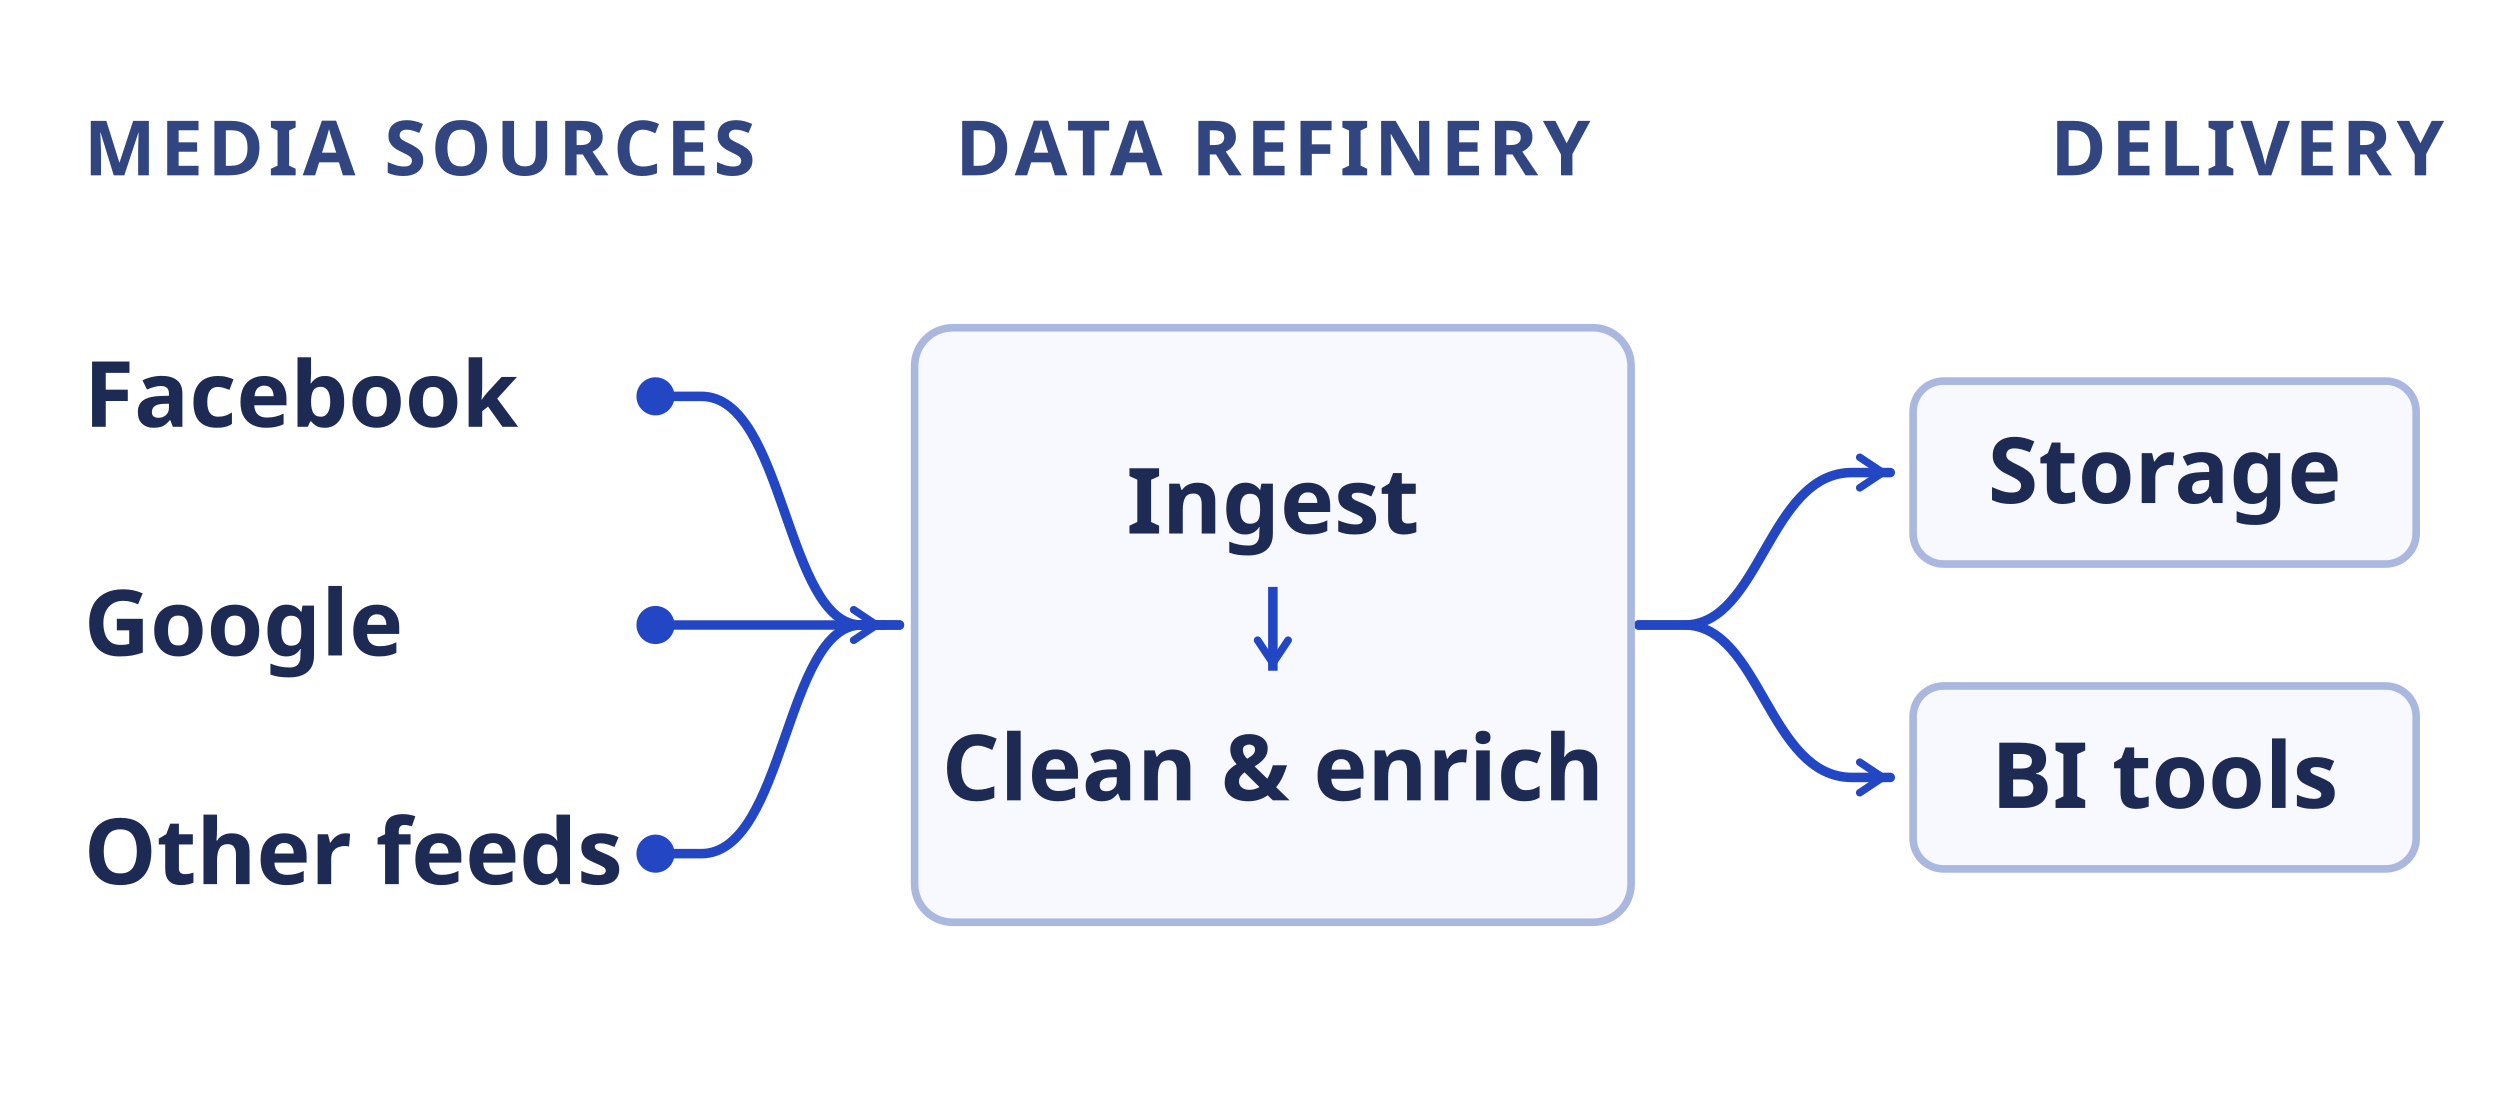
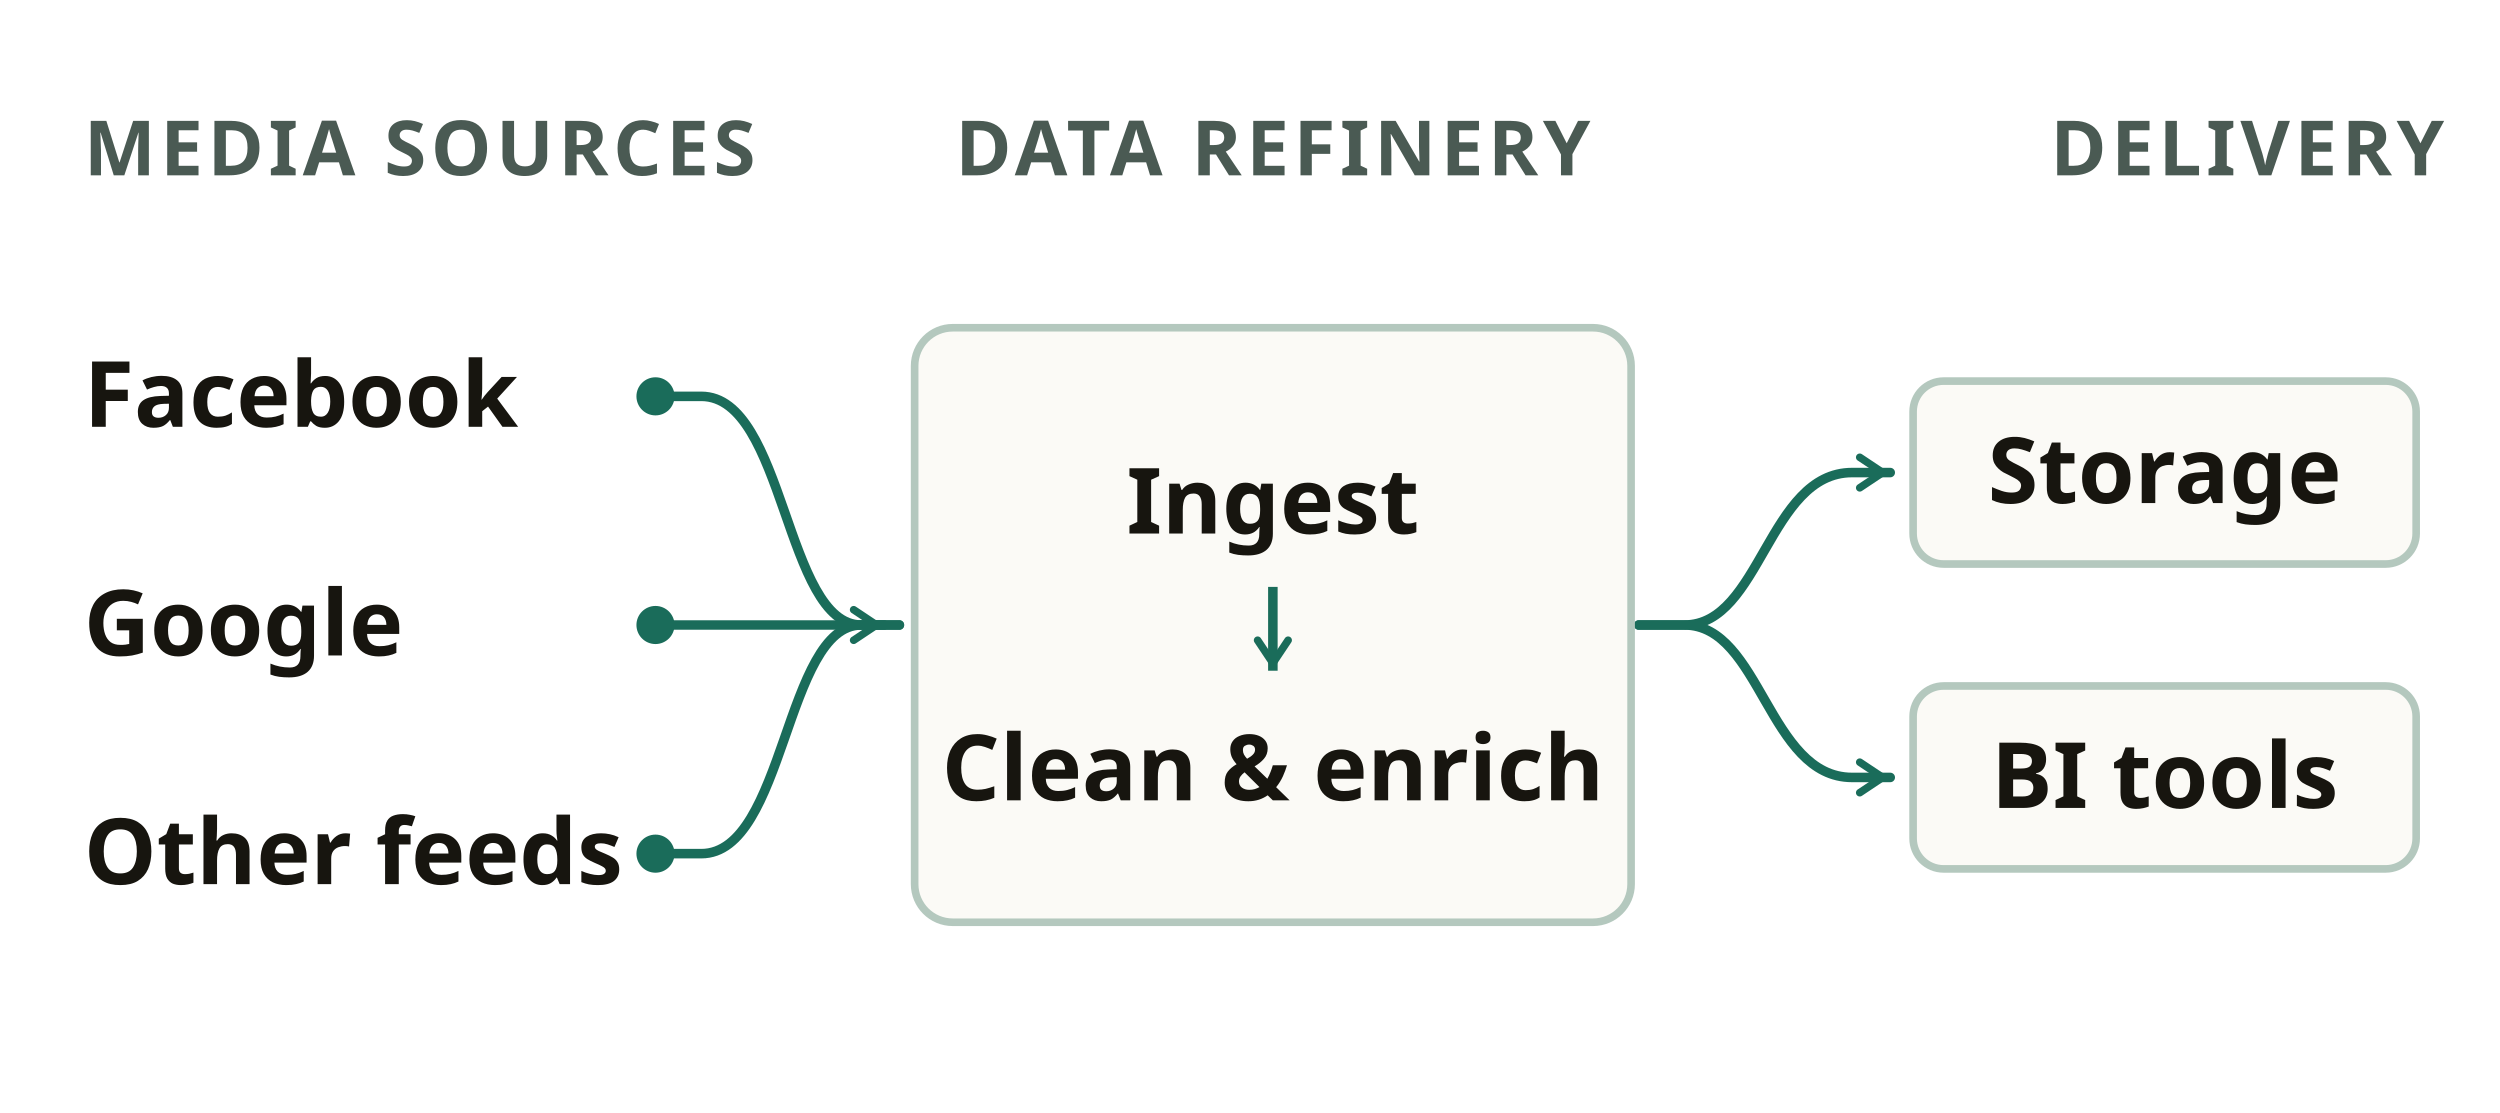
<svg xmlns="http://www.w3.org/2000/svg" viewBox="0 0 328 146">
  <defs>
    <marker id="arrow" markerWidth="6" markerHeight="6" refX="5" refY="3" orient="auto" markerUnits="userSpaceOnUse">
-       <path d="m1 1 3 2-3 2" fill="none" stroke="#2346c4" stroke-linecap="round" stroke-linejoin="round" />
+       <path d="m1 1 3 2-3 2" fill="none" stroke="#1a6c5a" stroke-linecap="round" stroke-linejoin="round" />
    </marker>
  </defs>
-   <g fill="#314580" font-family="system-ui, sans-serif" font-size="10" font-weight="700" letter-spacing="0.6">
+   <g fill="#4a5a53" font-family="system-ui, sans-serif" font-size="10" font-weight="700" letter-spacing="0.6">
    <text x="11" y="23">MEDIA SOURCES</text>
    <text x="167" y="23" text-anchor="middle">DATA REFINERY</text>
    <text x="269" y="23">DELIVERY</text>
  </g>
-   <g fill="none" stroke="#2346c4" stroke-width="1.25" stroke-linecap="round" stroke-linejoin="round">
+   <g fill="none" stroke="#1a6c5a" stroke-width="1.25" stroke-linecap="round" stroke-linejoin="round">
    <path d="M86 52h6c11 0 11 30 21 30h5" />
    <path d="M86 82h30" marker-end="url(#arrow)" />
    <path d="M86 112h6c11 0 11-30 21-30h5" />
    <path d="M215 82h6c10 0 11-20 22-20h5" marker-end="url(#arrow)" />
    <path d="M215 82h6c10 0 11 20 22 20h5" marker-end="url(#arrow)" />
  </g>
-   <g fill="#f7f9ff" stroke="#aab8df">
+   <g fill="#fbfaf6" stroke="#b4c8be">
    <rect x="120" y="43" width="94" height="78" rx="5" />
    <rect x="251" y="50" width="66" height="24" rx="4" />
    <rect x="251" y="90" width="66" height="24" rx="4" />
  </g>
-   <path d="M167 77v11" fill="none" stroke="#2346c4" stroke-width="1.25" marker-end="url(#arrow)" />
-   <g fill="#2346c4">
+   <path d="M167 77v11" fill="none" stroke="#1a6c5a" stroke-width="1.25" marker-end="url(#arrow)" />
+   <g fill="#1a6c5a">
    <circle cx="86" cy="52" r="2.5" />
    <circle cx="86" cy="82" r="2.5" />
    <circle cx="86" cy="112" r="2.5" />
  </g>
-   <g fill="#1d2a54" font-family="system-ui, sans-serif" font-size="12" font-weight="600">
+   <g fill="#17150f" font-family="system-ui, sans-serif" font-size="12" font-weight="600">
    <text x="11" y="56">Facebook</text>
    <text x="11" y="86">Google</text>
    <text x="11" y="116">Other feeds</text>
    <g text-anchor="middle">
      <text x="167" y="70">Ingest</text>
      <text x="167" y="105">Clean &amp; enrich</text>
      <text x="284" y="66">Storage</text>
      <text x="284" y="106">BI tools</text>
    </g>
  </g>
</svg>
